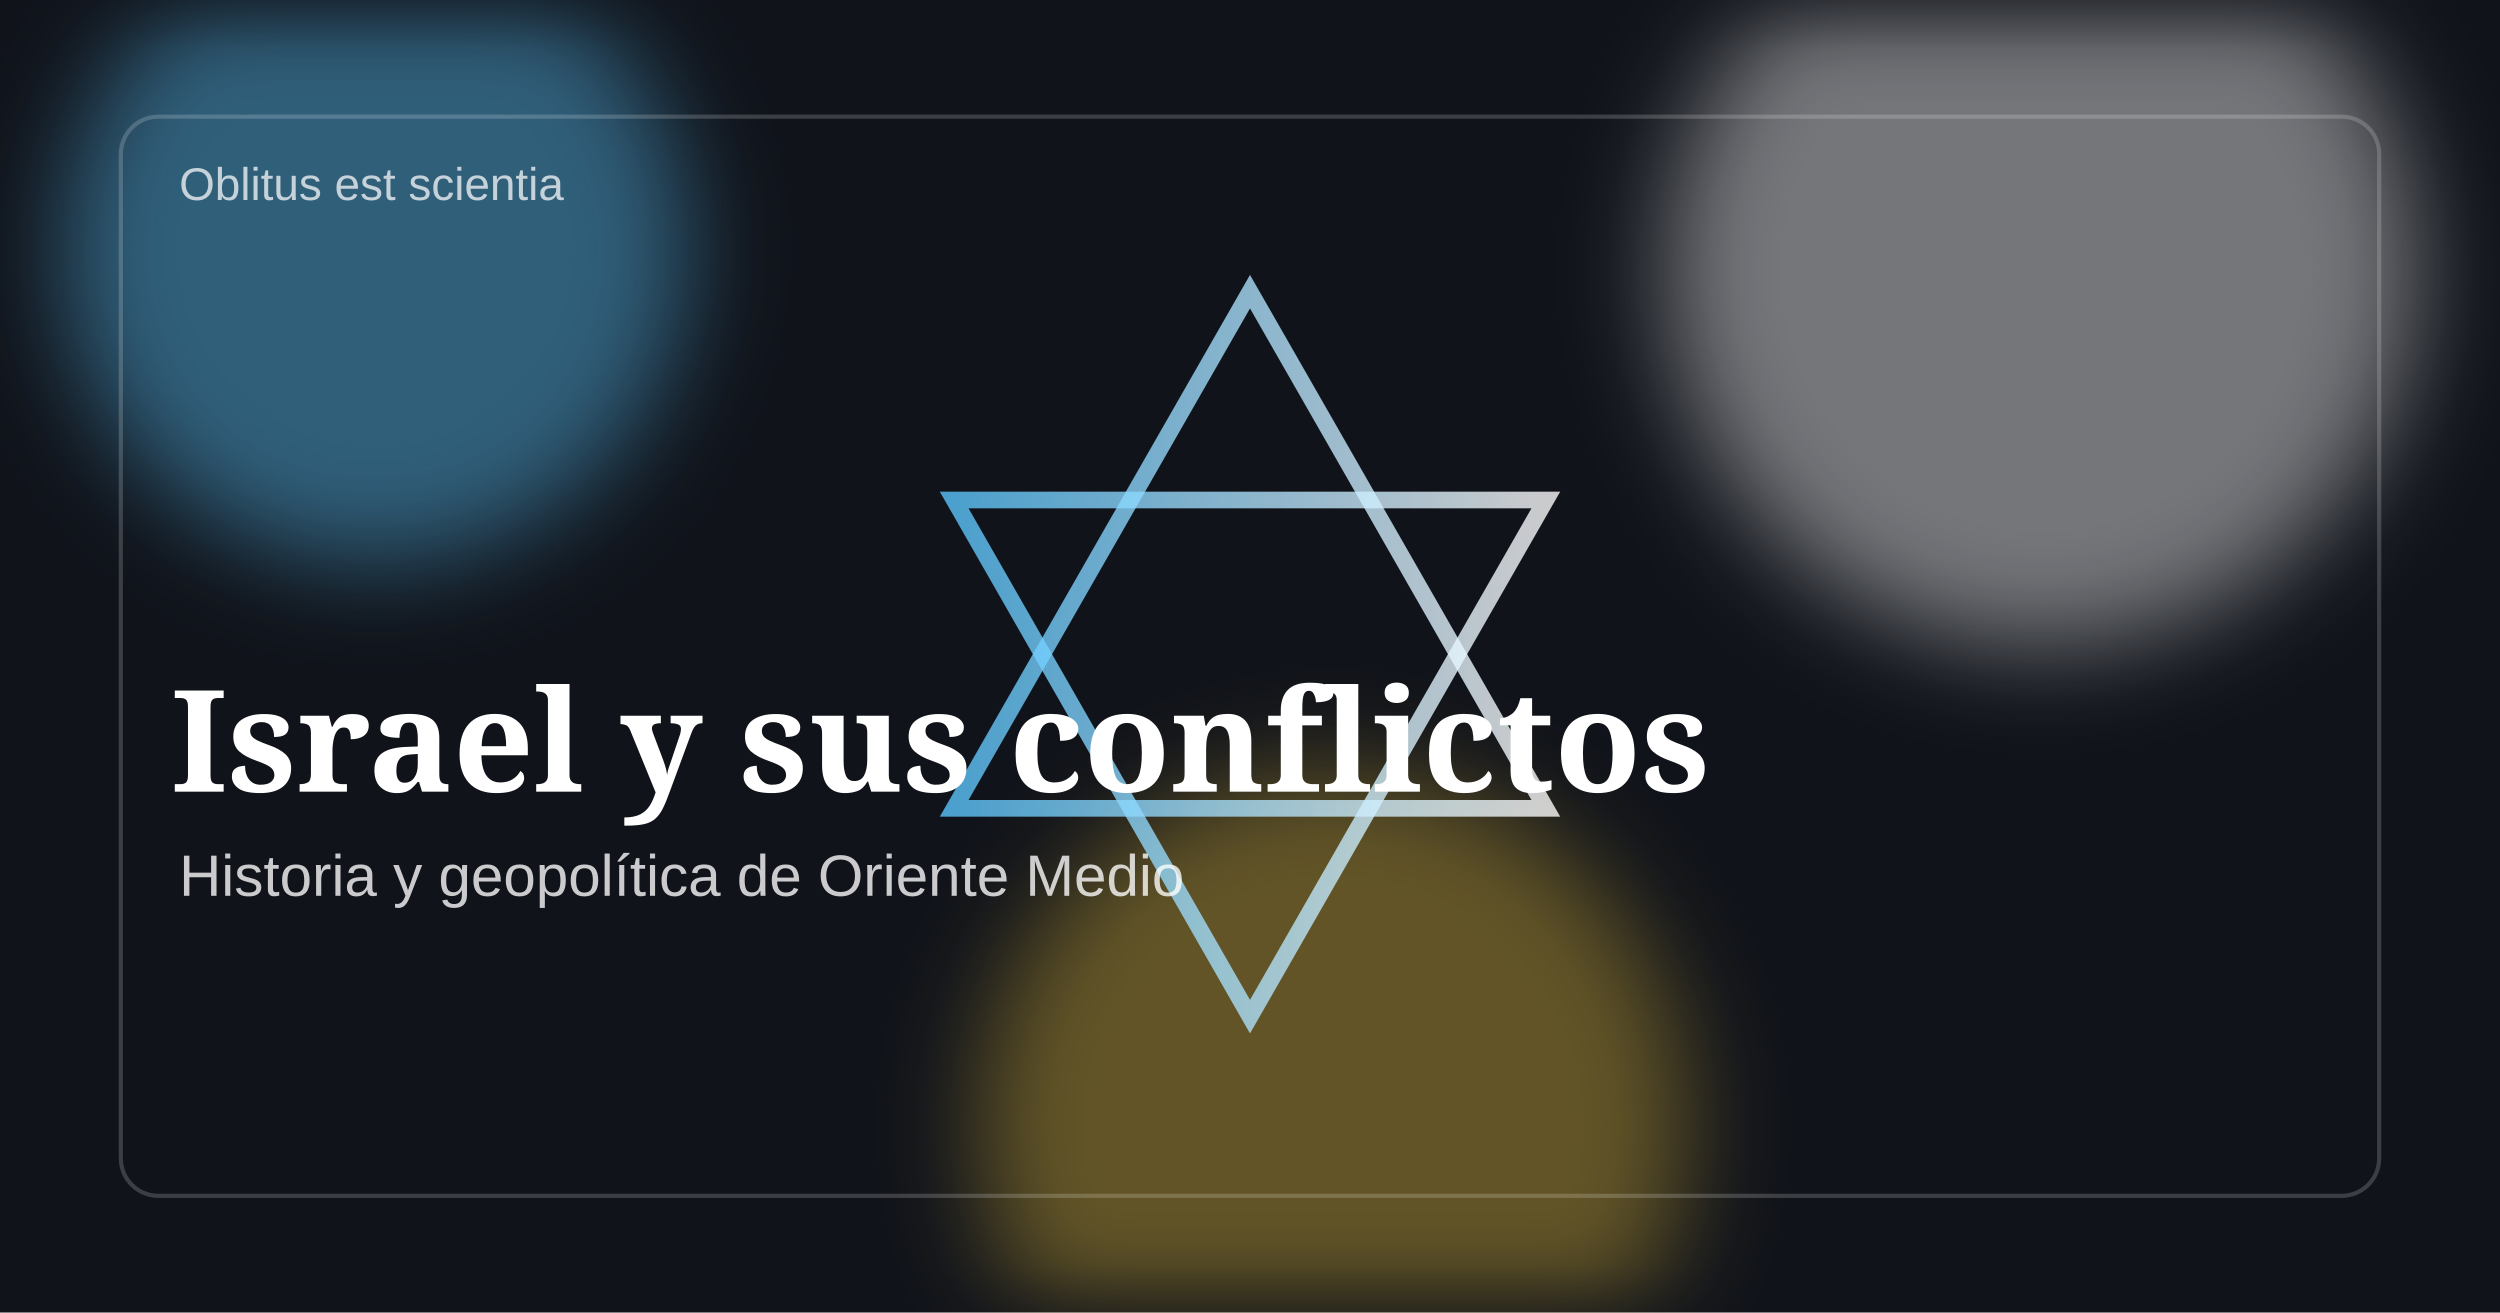
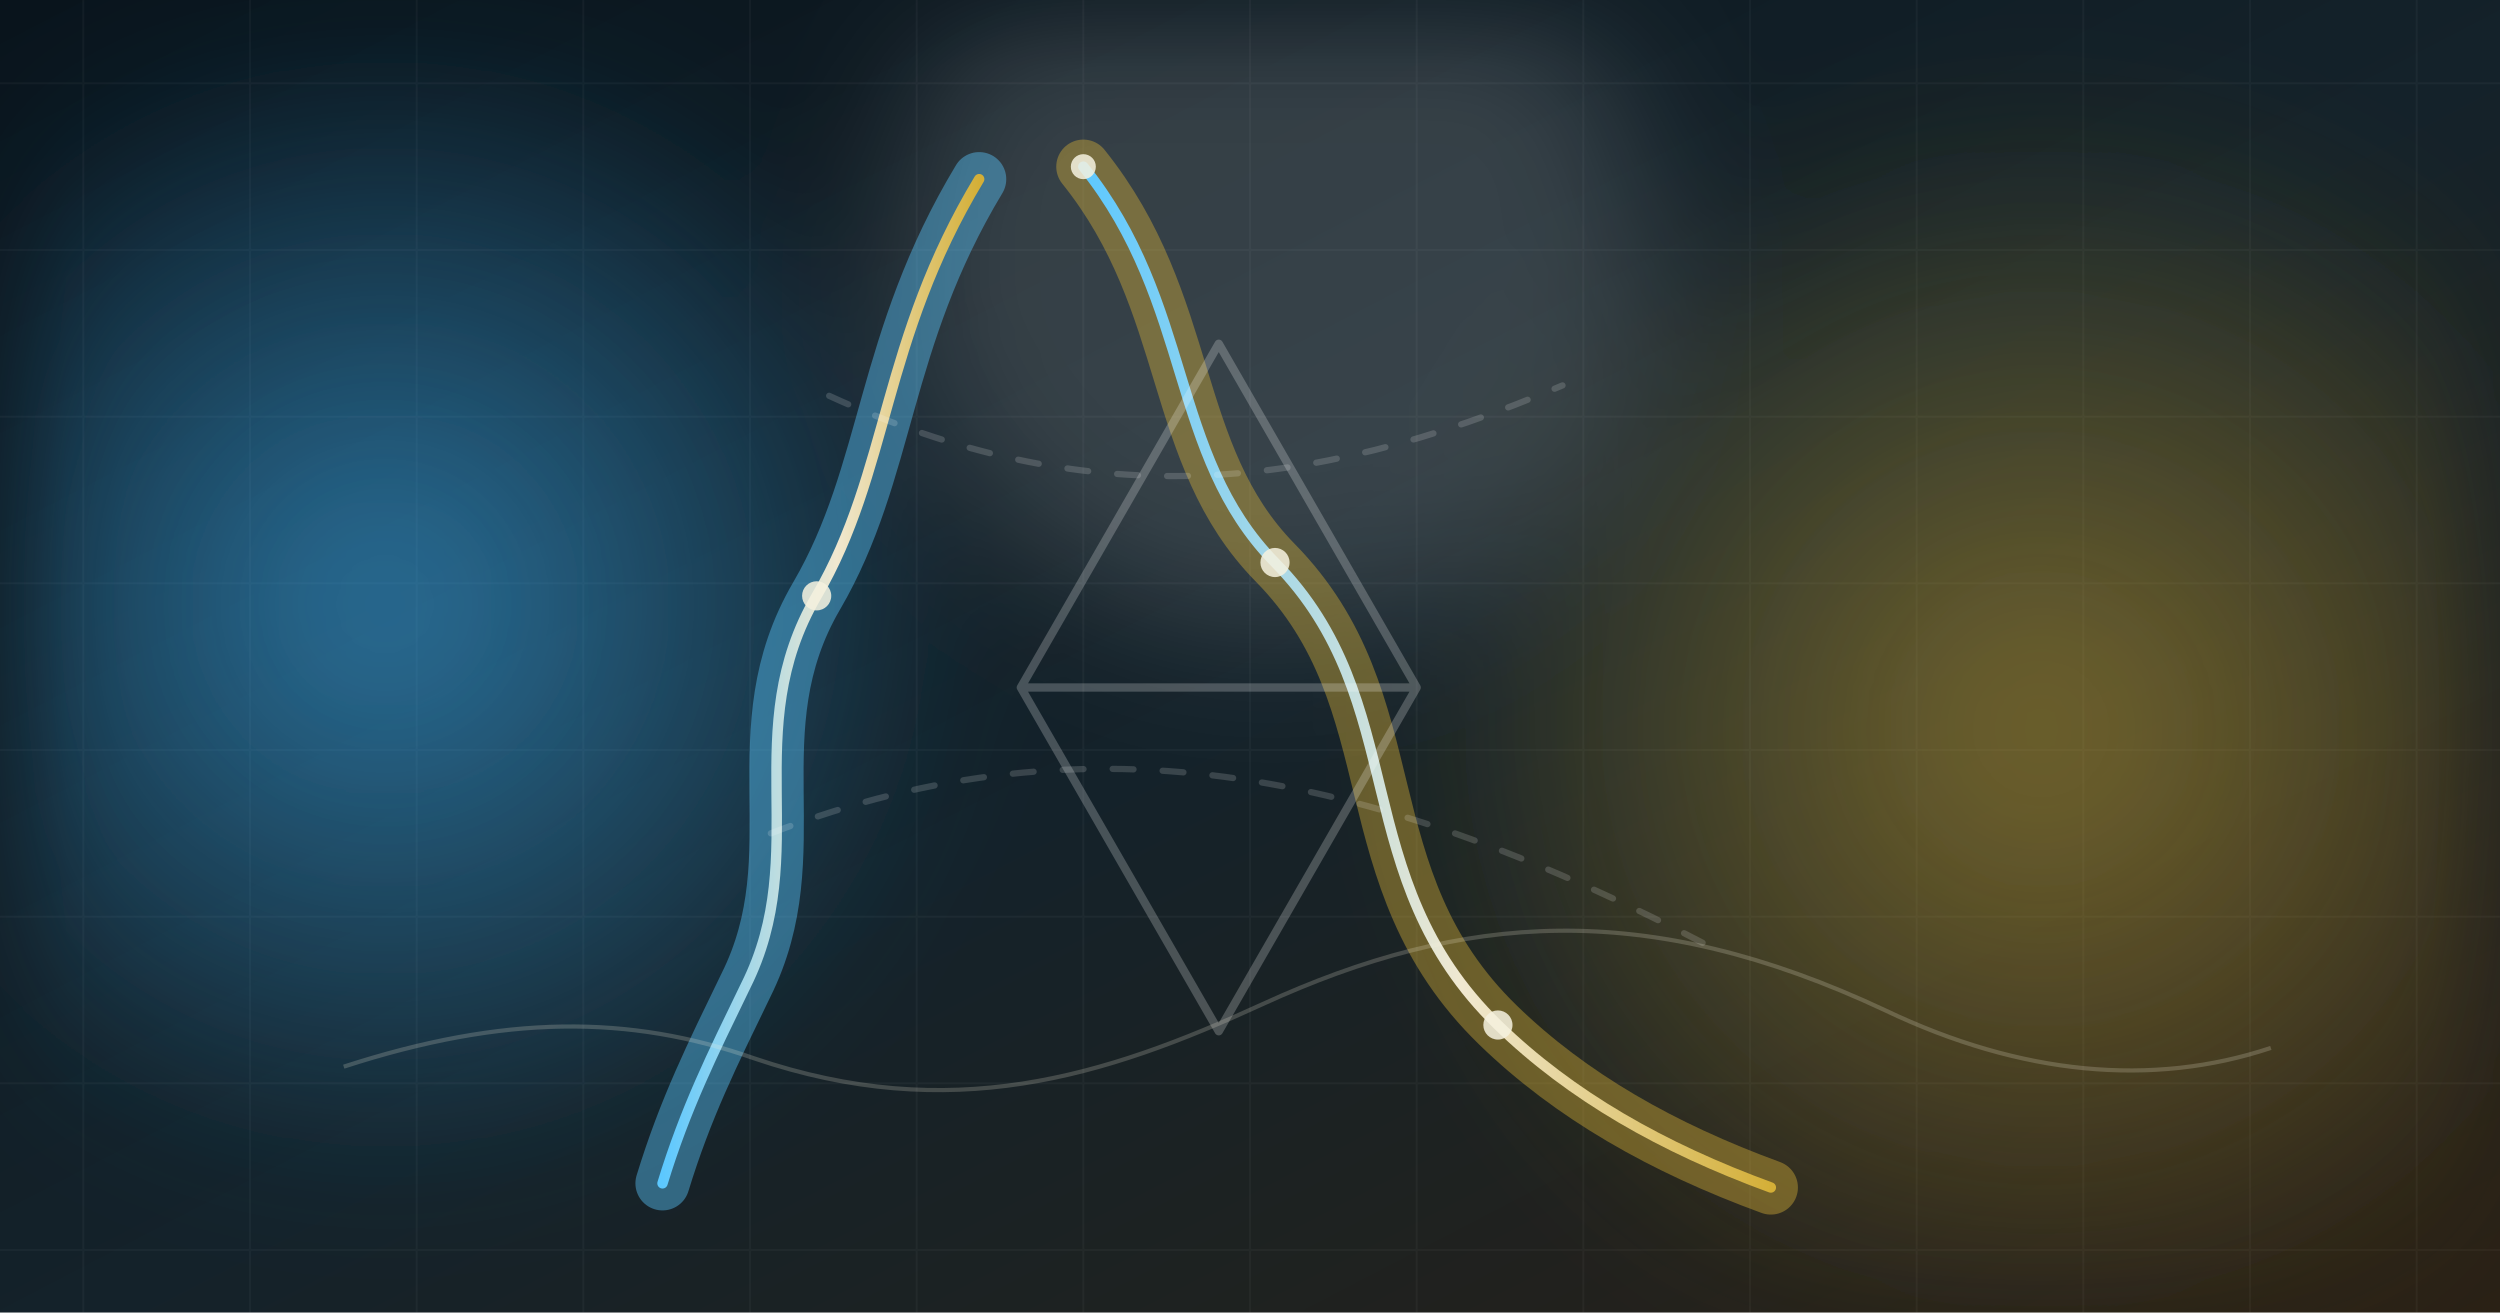
<svg xmlns="http://www.w3.org/2000/svg" viewBox="0 0 1200 630" role="img" aria-labelledby="t d">
  <defs>
-     <linearGradient id="g" x1="0" x2="1">
-       <stop offset="0" stop-color="#5cc8ff" />
-       <stop offset="1" stop-color="#ffffff" />
+     <linearGradient id="bg" x1="0" x2="1" y1="0" y2="1">
+       <stop stop-color="#09141c" />
+       <stop offset="0.52" stop-color="#14222a" />
+       <stop offset="1" stop-color="#2a2115" />
    </linearGradient>
+     <linearGradient id="coast" x1="0" x2="1">
+       <stop stop-color="#5cc8ff" />
+       <stop offset="0.55" stop-color="#f0e8d0" />
+       <stop offset="1" stop-color="#d4af37" />
+     </linearGradient>
+     <radialGradient id="sea" cx="50%" cy="50%" r="50%">
+       <stop stop-color="#3eb8ff" stop-opacity="0.55" />
+       <stop offset="1" stop-color="#3eb8ff" stop-opacity="0" />
+     </radialGradient>
+     <radialGradient id="desert" cx="50%" cy="50%" r="50%">
+       <stop stop-color="#d4af37" stop-opacity="0.48" />
+       <stop offset="1" stop-color="#d4af37" stop-opacity="0" />
+     </radialGradient>
    <filter id="blur">
-       <feGaussianBlur stdDeviation="24" />
+       <feGaussianBlur stdDeviation="34" />
    </filter>
+     <pattern id="grain" width="80" height="80" patternUnits="userSpaceOnUse">
+       <path d="M0 40H80M40 0V80" stroke="#fff" stroke-opacity="0.035" />
+     </pattern>
  </defs>
-   <rect width="1200" height="630" fill="#10131a" />
-   <g opacity=".42" filter="url(#blur)">
-     <circle cx="180" cy="120" r="150" fill="#5cc8ff" />
-     <circle cx="980" cy="130" r="180" fill="#ffffff" />
-     <circle cx="640" cy="540" r="170" fill="#d4af37" />
+   <rect width="1200" height="630" fill="url(#bg)" />
+   <rect width="1200" height="630" fill="url(#grain)" />
+   <g filter="url(#blur)">
+     <circle cx="185" cy="290" r="280" fill="url(#sea)" />
+     <circle cx="980" cy="350" r="310" fill="url(#desert)" />
+     <circle cx="610" cy="120" r="180" fill="#ffffff" opacity="0.16" />
  </g>
-   <path d="M600 140 L742 388 H458 Z" fill="none" stroke="url(#g)" stroke-width="8" opacity=".78" />
-   <path d="M600 488 L742 240 H458 Z" fill="none" stroke="url(#g)" stroke-width="8" opacity=".78" />
-   <rect x="58" y="56" width="1084" height="518" rx="18" fill="none" stroke="rgba(255,255,255,.18)" stroke-width="2" />
-   <text x="82" y="380" font-family="Georgia,serif" font-size="68" font-weight="700" fill="#fff">Israel y sus conflictos</text>
-   <text x="86" y="430" font-family="Segoe UI,Arial,sans-serif" font-size="28" fill="rgba(255,255,255,.78)">Historia y geopolítica de Oriente Medio</text>
-   <text x="86" y="96" font-family="Segoe UI,Arial,sans-serif" font-size="22" fill="rgba(255,255,255,.72)">Oblitus est scientia</text>
+   <g fill="none" stroke-linecap="round" stroke-linejoin="round">
+     <path d="M470 86C423 164 427 226 392 286C354 351 390 409 358 473C342 506 329 532 318 568" stroke="#5cc8ff" stroke-opacity="0.42" stroke-width="26" />
+     <path d="M520 80C573 146 561 218 612 270C678 337 646 421 719 492C754 526 798 551 850 570" stroke="#d4af37" stroke-opacity="0.42" stroke-width="26" />
+     <path d="M470 86C423 164 427 226 392 286C354 351 390 409 358 473C342 506 329 532 318 568" stroke="url(#coast)" stroke-width="5" />
+     <path d="M520 80C573 146 561 218 612 270C678 337 646 421 719 492C754 526 798 551 850 570" stroke="url(#coast)" stroke-width="5" />
+     <path d="M398 190C520 246 626 238 750 185M370 400C525 340 664 372 822 455" stroke="#ffffff" stroke-opacity="0.16" stroke-width="3" stroke-dasharray="10 14" />
+     <path d="M585 165l95 165-190 0zM585 495l95-165-190 0z" stroke="#ffffff" stroke-opacity="0.22" stroke-width="4" />
+   </g>
+   <g fill="#f5f1df" opacity="0.86">
+     <circle cx="392" cy="286" r="7" />
+     <circle cx="612" cy="270" r="7" />
+     <circle cx="719" cy="492" r="7" />
+     <circle cx="520" cy="80" r="6" />
+   </g>
+   <g stroke="#f5f1df" stroke-opacity="0.2" stroke-width="2">
+     <path d="M165 512C242 487 302 487 362 508C456 540 530 517 606 482C702 438 790 431 905 485C970 516 1033 522 1090 503" fill="none" />
+   </g>
</svg>
